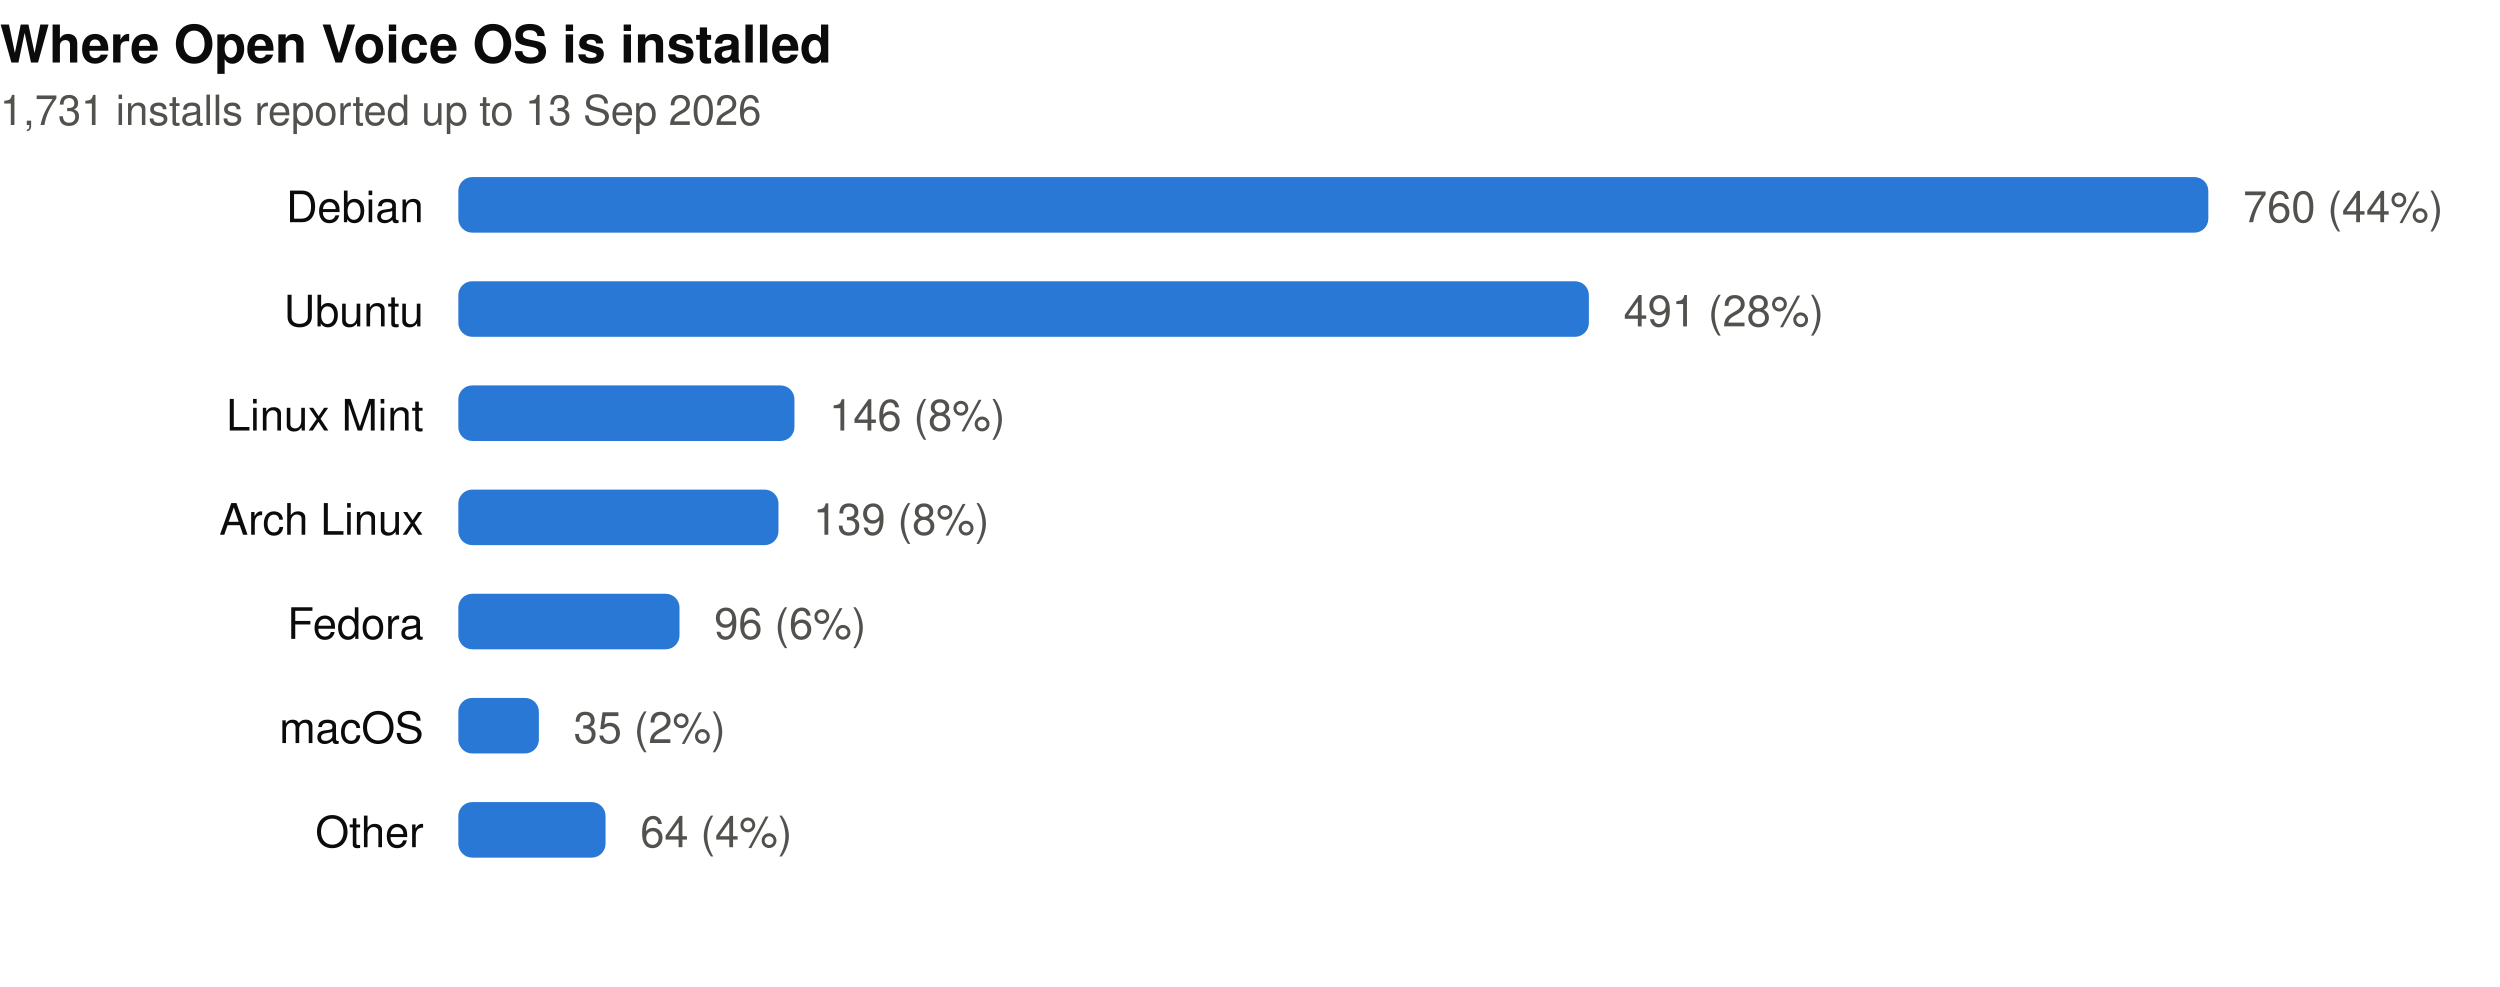
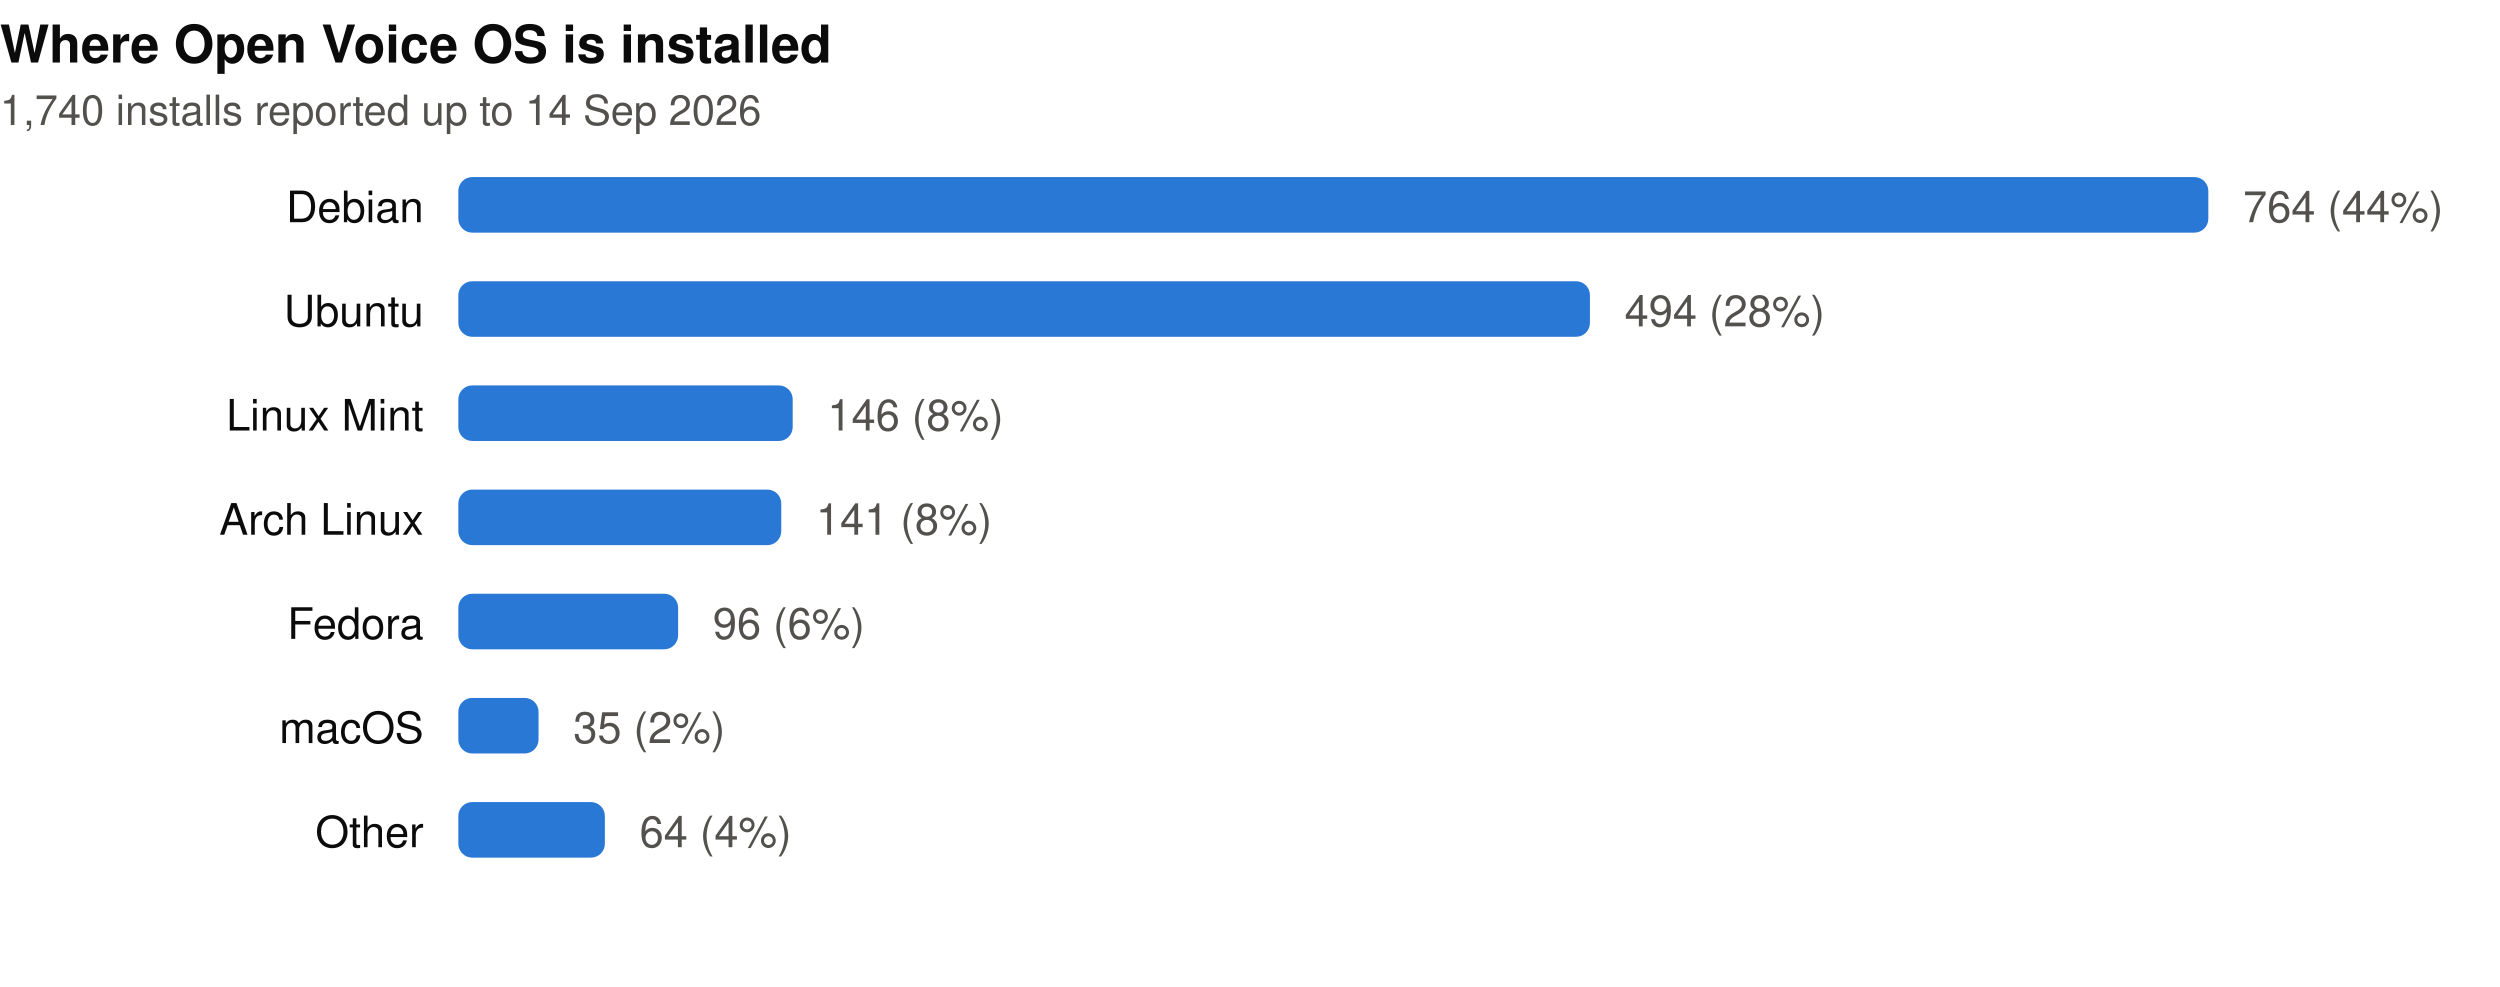
- <svg xmlns="http://www.w3.org/2000/svg" width="720" height="284" viewBox="0 0 720 284" role="img" aria-label="Where Open Voice OS is installed. 1,731 installs reported up to 13 Sep 2026">
+ <svg xmlns="http://www.w3.org/2000/svg" width="720" height="284" viewBox="0 0 720 284" role="img" aria-label="Where Open Voice OS is installed. 1,740 installs reported up to 14 Sep 2026">
  <text x="0" y="18" font-family="ui-sans-serif,-apple-system,BlinkMacSystemFont,'Segoe UI',Helvetica,Arial,sans-serif" font-size="15" font-weight="600" fill="#0b0b0b">Where Open Voice OS is installed</text>
-   <text x="0" y="36" font-family="ui-sans-serif,-apple-system,BlinkMacSystemFont,'Segoe UI',Helvetica,Arial,sans-serif" font-size="12" fill="#52514e">1,731 installs reported up to 13 Sep 2026</text>
+   <text x="0" y="36" font-family="ui-sans-serif,-apple-system,BlinkMacSystemFont,'Segoe UI',Helvetica,Arial,sans-serif" font-size="12" fill="#52514e">1,740 installs reported up to 14 Sep 2026</text>
  <text x="122" y="64.0" text-anchor="end" font-family="ui-sans-serif,-apple-system,BlinkMacSystemFont,'Segoe UI',Helvetica,Arial,sans-serif" font-size="12.5" fill="#0b0b0b">Debian</text>
  <rect x="132" y="51.0" width="504.0" height="16" rx="4" fill="#2a78d6" />
-   <text x="646.0" y="64.0" font-family="ui-sans-serif,-apple-system,BlinkMacSystemFont,'Segoe UI',Helvetica,Arial,sans-serif" font-size="12.5" fill="#52514e">760 (44%)</text>
+   <text x="646.0" y="64.0" font-family="ui-sans-serif,-apple-system,BlinkMacSystemFont,'Segoe UI',Helvetica,Arial,sans-serif" font-size="12.5" fill="#52514e">764 (44%)</text>
  <text x="122" y="94.0" text-anchor="end" font-family="ui-sans-serif,-apple-system,BlinkMacSystemFont,'Segoe UI',Helvetica,Arial,sans-serif" font-size="12.5" fill="#0b0b0b">Ubuntu</text>
-   <rect x="132" y="81.0" width="325.6" height="16" rx="4" fill="#2a78d6" />
-   <text x="467.6" y="94.0" font-family="ui-sans-serif,-apple-system,BlinkMacSystemFont,'Segoe UI',Helvetica,Arial,sans-serif" font-size="12.5" fill="#52514e">491 (28%)</text>
+   <rect x="132" y="81.0" width="325.9" height="16" rx="4" fill="#2a78d6" />
+   <text x="467.9" y="94.0" font-family="ui-sans-serif,-apple-system,BlinkMacSystemFont,'Segoe UI',Helvetica,Arial,sans-serif" font-size="12.5" fill="#52514e">494 (28%)</text>
  <text x="122" y="124.0" text-anchor="end" font-family="ui-sans-serif,-apple-system,BlinkMacSystemFont,'Segoe UI',Helvetica,Arial,sans-serif" font-size="12.5" fill="#0b0b0b">Linux Mint</text>
-   <rect x="132" y="111.0" width="96.8" height="16" rx="4" fill="#2a78d6" />
-   <text x="238.8" y="124.0" font-family="ui-sans-serif,-apple-system,BlinkMacSystemFont,'Segoe UI',Helvetica,Arial,sans-serif" font-size="12.5" fill="#52514e">146 (8%)</text>
+   <rect x="132" y="111.0" width="96.3" height="16" rx="4" fill="#2a78d6" />
+   <text x="238.3" y="124.0" font-family="ui-sans-serif,-apple-system,BlinkMacSystemFont,'Segoe UI',Helvetica,Arial,sans-serif" font-size="12.5" fill="#52514e">146 (8%)</text>
  <text x="122" y="154.0" text-anchor="end" font-family="ui-sans-serif,-apple-system,BlinkMacSystemFont,'Segoe UI',Helvetica,Arial,sans-serif" font-size="12.5" fill="#0b0b0b">Arch Linux</text>
-   <rect x="132" y="141.0" width="92.2" height="16" rx="4" fill="#2a78d6" />
-   <text x="234.2" y="154.0" font-family="ui-sans-serif,-apple-system,BlinkMacSystemFont,'Segoe UI',Helvetica,Arial,sans-serif" font-size="12.5" fill="#52514e">139 (8%)</text>
+   <rect x="132" y="141.0" width="93.0" height="16" rx="4" fill="#2a78d6" />
+   <text x="235.0" y="154.0" font-family="ui-sans-serif,-apple-system,BlinkMacSystemFont,'Segoe UI',Helvetica,Arial,sans-serif" font-size="12.5" fill="#52514e">141 (8%)</text>
  <text x="122" y="184.0" text-anchor="end" font-family="ui-sans-serif,-apple-system,BlinkMacSystemFont,'Segoe UI',Helvetica,Arial,sans-serif" font-size="12.5" fill="#0b0b0b">Fedora</text>
-   <rect x="132" y="171.0" width="63.7" height="16" rx="4" fill="#2a78d6" />
-   <text x="205.7" y="184.0" font-family="ui-sans-serif,-apple-system,BlinkMacSystemFont,'Segoe UI',Helvetica,Arial,sans-serif" font-size="12.5" fill="#52514e">96 (6%)</text>
+   <rect x="132" y="171.0" width="63.3" height="16" rx="4" fill="#2a78d6" />
+   <text x="205.3" y="184.0" font-family="ui-sans-serif,-apple-system,BlinkMacSystemFont,'Segoe UI',Helvetica,Arial,sans-serif" font-size="12.5" fill="#52514e">96 (6%)</text>
  <text x="122" y="214.0" text-anchor="end" font-family="ui-sans-serif,-apple-system,BlinkMacSystemFont,'Segoe UI',Helvetica,Arial,sans-serif" font-size="12.5" fill="#0b0b0b">macOS</text>
-   <rect x="132" y="201.0" width="23.2" height="16" rx="4" fill="#2a78d6" />
-   <text x="165.2" y="214.0" font-family="ui-sans-serif,-apple-system,BlinkMacSystemFont,'Segoe UI',Helvetica,Arial,sans-serif" font-size="12.5" fill="#52514e">35 (2%)</text>
+   <rect x="132" y="201.0" width="23.1" height="16" rx="4" fill="#2a78d6" />
+   <text x="165.1" y="214.0" font-family="ui-sans-serif,-apple-system,BlinkMacSystemFont,'Segoe UI',Helvetica,Arial,sans-serif" font-size="12.5" fill="#52514e">35 (2%)</text>
  <text x="122" y="244.0" text-anchor="end" font-family="ui-sans-serif,-apple-system,BlinkMacSystemFont,'Segoe UI',Helvetica,Arial,sans-serif" font-size="12.5" fill="#0b0b0b">Other</text>
-   <rect x="132" y="231.0" width="42.4" height="16" rx="4" fill="#2a78d6" />
-   <text x="184.4" y="244.0" font-family="ui-sans-serif,-apple-system,BlinkMacSystemFont,'Segoe UI',Helvetica,Arial,sans-serif" font-size="12.5" fill="#52514e">64 (4%)</text>
+   <rect x="132" y="231.0" width="42.2" height="16" rx="4" fill="#2a78d6" />
+   <text x="184.2" y="244.0" font-family="ui-sans-serif,-apple-system,BlinkMacSystemFont,'Segoe UI',Helvetica,Arial,sans-serif" font-size="12.5" fill="#52514e">64 (4%)</text>
</svg>
